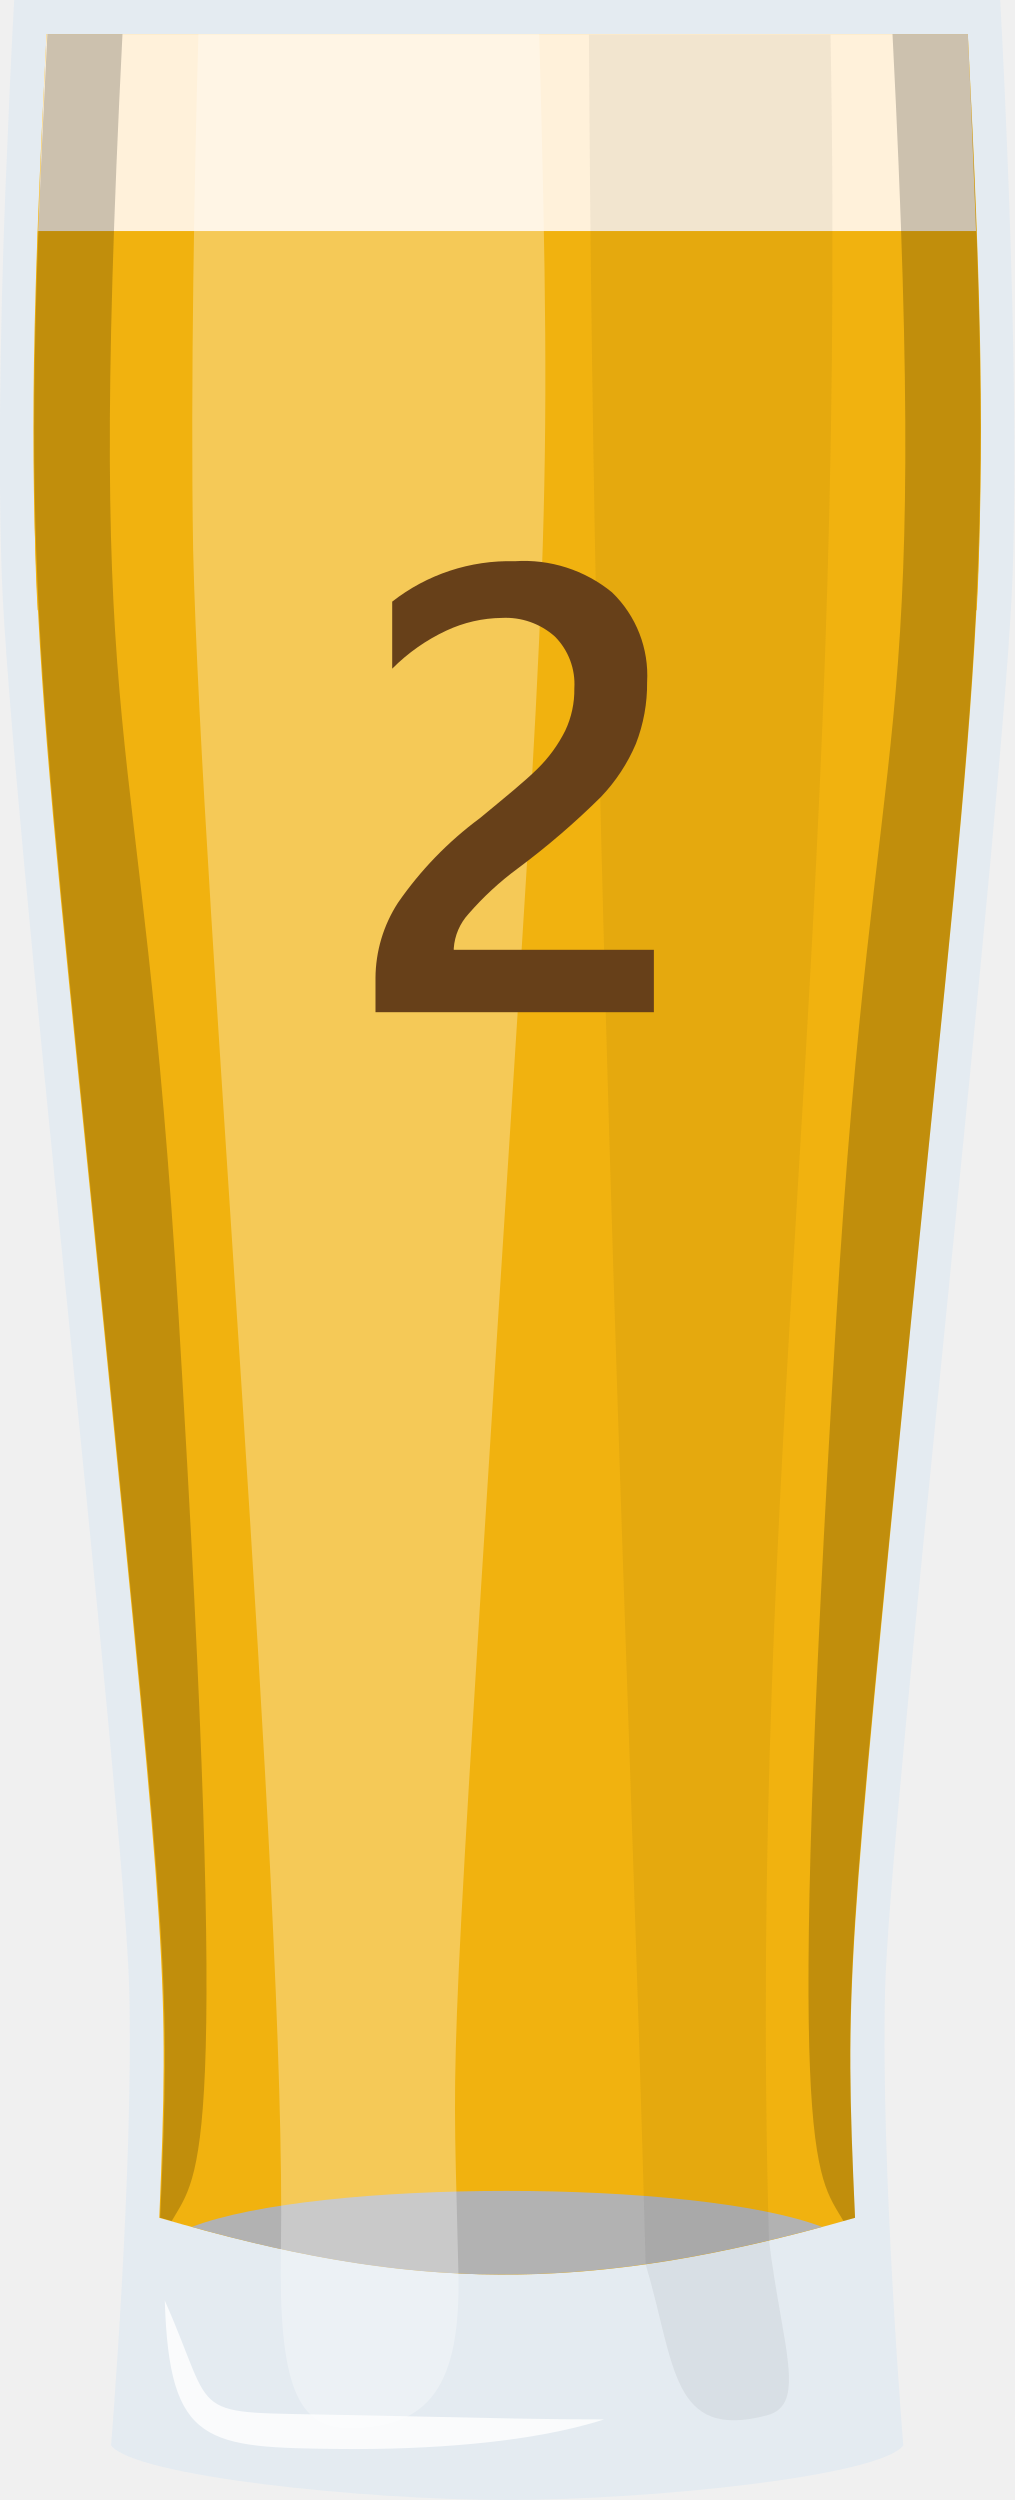
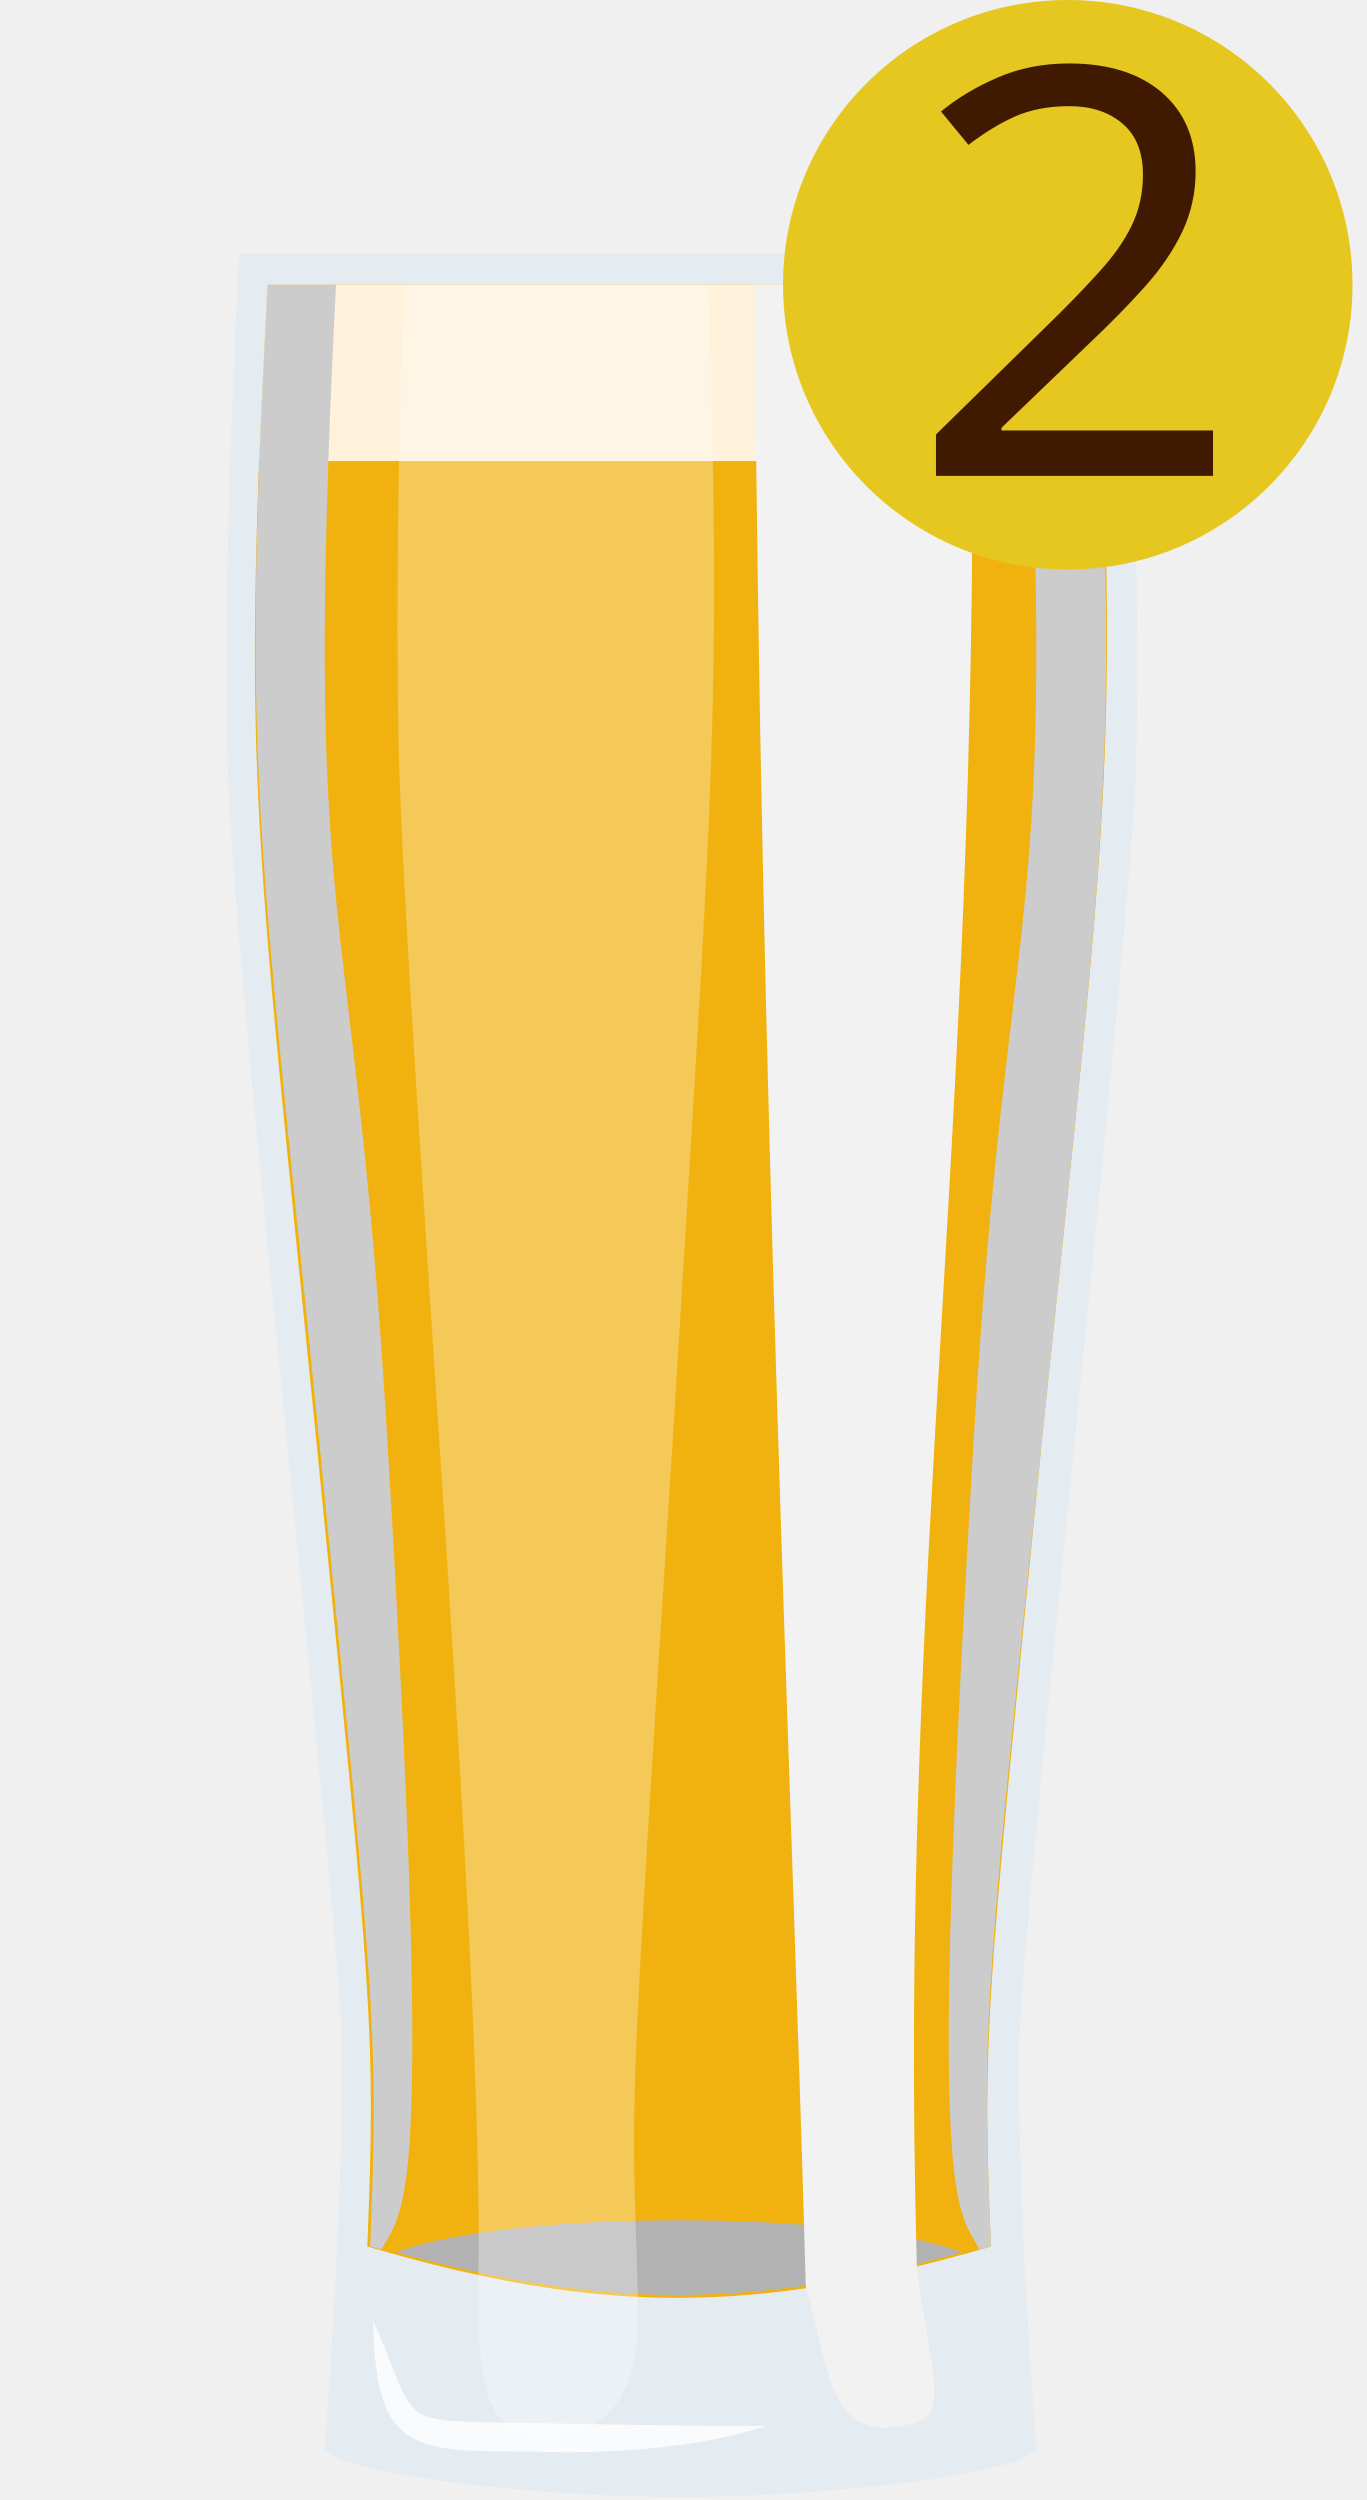
- <svg xmlns="http://www.w3.org/2000/svg" viewBox="0 0 47.95 118.18">
-   <defs>
-     <style>.cls-1{isolation:isolate;}.cls-2{fill:#e4ebf1;}.cls-3{fill:#f1b20f;}.cls-4{fill:#fff1da;}.cls-5{fill:#b2b2b2;}.cls-6{mix-blend-mode:multiply;}.cls-7{fill:#f2f2f2;}.cls-8{opacity:0.3;}.cls-11,.cls-9{fill:#fff;}.cls-10{fill:#ccc;}.cls-11{opacity:0.8;}.cls-12{fill:none;}.cls-13{fill:#674019;}</style>
-   </defs>
-   <g class="cls-1">
-     <g id="Layer_2" data-name="Layer 2">
-       <g id="Layer_1-2" data-name="Layer 1">
-         <path class="cls-2" d="M41.84,94.07c-.21,8.41.86,21.53.86,21.53-1.1,1.46-11.94,2.58-18.72,2.58S6.36,117.06,5.25,115.6c0,0,1.07-13.12.86-21.53S.44,37.71.08,27.12c-.21-6.24,0-14.56.27-20.33C.51,2.78.67,0,.67,0H47.28s.16,2.77.32,6.78c.24,5.77.48,14.09.27,20.34C47.51,37.71,42.05,85.66,41.84,94.07Z" />
-         <path class="cls-3" d="M43.08,62.34c-3,30.49-3.17,31.28-2.66,42.5-12.86,3.7-21,3.46-32.89,0C8,93.45,7.88,92.52,4.87,62.35,1.57,29.44.9,26.93,2.2,1.61H45.75C47.05,26.85,46.39,29.35,43.08,62.34Z" />
-         <path class="cls-4" d="M46.14,10.93H1.81c.11-3.47.26-6.73.39-9.32H45.75C45.88,4.21,46,7.48,46.14,10.93Z" />
-         <path class="cls-3" d="M46.17,28.85c-17.29-1.87-27-1.87-44.39,0-.27-4.7-.17-11.63,0-17.92H46.14C46.34,17.2,46.44,24.12,46.17,28.85Z" />
-         <path class="cls-5" d="M38.86,105.27c-11.52,3.11-19.38,2.9-29.79,0C15,103,32.89,103,38.86,105.27Z" />
-         <g class="cls-6">
-           <path class="cls-7" d="M36.35,105.9c.63,5.07,1.82,7.78-.1,8.28-4.55,1.2-4.32-2.4-5.73-7.15-.7-26.94-2.45-62.36-2.68-105.39H39.26C40.07,45.08,35.31,68.53,36.35,105.9Z" />
+ <svg xmlns="http://www.w3.org/2000/svg" version="1.1" id="Layer_1" x="0px" y="0px" viewBox="0 0 48 87.8" style="enable-background:new 0 0 48 87.8;" xml:space="preserve">
+   <style type="text/css">
+ 	.st0{fill:#E4EBF1;}
+ 	.st1{fill:#F1B20F;}
+ 	.st2{fill:#FFF1DA;}
+ 	.st3{fill:#B2B2B2;}
+ 	.st4{fill:#F2F2F2;}
+ 	.st5{opacity:0.3;}
+ 	.st6{fill:#FFFFFF;}
+ 	.st7{fill:#CCCCCC;}
+ 	.st8{opacity:0.8;fill:#FFFFFF;enable-background:new    ;}
+ 	.st9{fill:none;}
+ 	.st10{fill:#E5C720;}
+ 	.st11{fill:#401A00;}
+ 	.st12{font-family:'SegoeUI-Bold';}
+ 	.st13{font-size:20px;}
+ </style>
+   <g>
+     <g id="Layer_2_1_">
+       <g id="Layer_1-2">
+         <path class="st0" d="M35.8,71.7C35.7,77.3,36.4,86,36.4,86c-0.7,1-8,1.7-12.5,1.7S12.1,87,11.4,86c0,0,0.7-8.8,0.6-14.4     C11.8,66.1,8.2,34.1,8,27c-0.1-4.2,0-9.7,0.2-13.6c0.1-2.7,0.2-4.5,0.2-4.5h31.1c0,0,0.1,1.8,0.2,4.5c0.2,3.9,0.3,9.4,0.2,13.6     C39.6,34.1,36,66.1,35.8,71.7z" />
+         <path class="st1" d="M36.6,50.5c-2,20.3-2.1,20.9-1.8,28.4c-8.6,2.5-14,2.3-21.9,0c0.3-7.6,0.2-8.2-1.8-28.4     C8.9,28.6,8.5,26.9,9.4,10h29.1C39.3,26.8,38.9,28.5,36.6,50.5z" />
+         <path class="st2" d="M38.7,16.2H9.1c0.1-2.3,0.2-4.5,0.3-6.2h29.1C38.5,11.7,38.6,13.9,38.7,16.2z" />
+         <path class="st1" d="M38.7,28.2c-11.5-1.2-18-1.2-29.6,0c-0.2-3.1-0.1-7.8,0-12h29.6C38.8,20.4,38.9,25,38.7,28.2z" />
+         <path class="st3" d="M33.8,79.1c-7.7,2.1-12.9,1.9-19.9,0C17.9,77.6,29.8,77.6,33.8,79.1z" />
+         <g>
+           <path class="st4" d="M32.2,79.6c0.4,3.4,1.2,5.2-0.1,5.5c-3,0.8-2.9-1.6-3.8-4.8c-0.5-18-1.6-41.6-1.8-70.3h7.6      C34.6,39,31.5,54.6,32.2,79.6z" />
        </g>
-         <g class="cls-8">
-           <path class="cls-9" d="M23.5,63.05c-2.38,37.39-2.07,33.29-1.83,44.42.11,5.33-1.38,7.31-5.18,7.31-2.41,0-3.33-2-3.21-8.46C13.56,89.56,9.51,42.54,9.13,26,9,18.35,9.2,7.77,9.38,1.61H25.49C26.12,24.77,25.84,26.32,23.5,63.05Z" />
+         <g class="st5">
+           <path class="st6" d="M23.6,51c-1.6,24.9-1.4,22.2-1.2,29.6c0.1,3.6-0.9,4.9-3.5,4.9c-1.6,0-2.2-1.3-2.1-5.6      c0.2-11.2-2.5-42.6-2.8-53.6c-0.1-5.1,0-12.2,0.2-16.3h10.7C25.3,25.4,25.1,26.5,23.6,51z" />
        </g>
-         <g class="cls-6">
-           <path class="cls-10" d="M45.75,1.61H42.19C44,37.14,41.36,32,39.53,62.34c-2.42,40.09-1,40.34.34,42.65l.55-.15c-.51-11.26-.38-12.07,2.66-42.5C46.4,29.25,47,26.82,45.75,1.61Z" />
+         <g>
+           <path class="st7" d="M38.4,10h-2.4c1.2,23.7-0.6,20.3-1.8,40.5c-1.6,26.8-0.7,26.9,0.2,28.5l0.4-0.1c-0.3-7.5-0.3-8.1,1.8-28.4      C38.9,28.4,39.3,26.8,38.4,10z" />
        </g>
-         <g class="cls-6">
-           <path class="cls-10" d="M2.24,1.61H5.79C4,37.14,6.62,32,8.45,62.34c2.42,40.09,1,40.34-.33,42.65l-.55-.15c.5-11.26.37-12.07-2.67-42.5C1.59,29.25.94,26.82,2.24,1.61Z" />
+         <g>
+           <path class="st7" d="M9.4,10h2.4c-1.2,23.7,0.6,20.3,1.8,40.5c1.6,26.8,0.7,26.9-0.2,28.5l-0.4-0.1c0.3-7.5,0.2-8.1-1.8-28.4      C9,28.4,8.5,26.8,9.4,10z" />
        </g>
-         <path class="cls-11" d="M7.79,108.75c2.54,5.75.85,5.24,8.43,5.41,8.17.17,9.39.21,12.34.21C25,115.52,20,115.8,16.2,115.77,9.76,115.7,8,115.65,7.79,108.75Z" />
-         <line class="cls-12" x1="1.81" y1="10.93" x2="1.78" y2="10.93" />
-         <path class="cls-13" d="M30.91,47.85H17.75V46.23a6.61,6.61,0,0,1,1.06-3.55,17,17,0,0,1,3.87-4c1.21-1,2.11-1.73,2.71-2.32a6.76,6.76,0,0,0,1.33-1.82,4.51,4.51,0,0,0,.43-2,3.19,3.19,0,0,0-.92-2.45,3.49,3.49,0,0,0-2.51-.88,6.35,6.35,0,0,0-2.62.6,8.94,8.94,0,0,0-2.56,1.8V28.44a9,9,0,0,1,5.79-1.91A6.57,6.57,0,0,1,28.93,28a5.46,5.46,0,0,1,1.66,4.25,7.81,7.81,0,0,1-.53,2.91,8.38,8.38,0,0,1-1.65,2.51,36.75,36.75,0,0,1-3.93,3.38,14.35,14.35,0,0,0-2.33,2.15,2.69,2.69,0,0,0-.7,1.63v.07h9.46Z" />
+         <path class="st8" d="M13.1,81.5c1.7,3.8,0.6,3.5,5.6,3.6c5.5,0.1,6.3,0.1,8.2,0.1c-2.4,0.8-5.7,1-8.2,0.9     C14.4,86.1,13.2,86.1,13.1,81.5z" />
+         <line class="st9" x1="9.1" y1="16.2" x2="9.1" y2="16.2" />
      </g>
    </g>
  </g>
+   <circle id="path1269-7" class="st10" cx="37.5" cy="10" r="10" />
+   <text transform="matrix(1.0293 0 0 1 31.8901 16.7128)" class="st11 st12 st13">2</text>
</svg>
